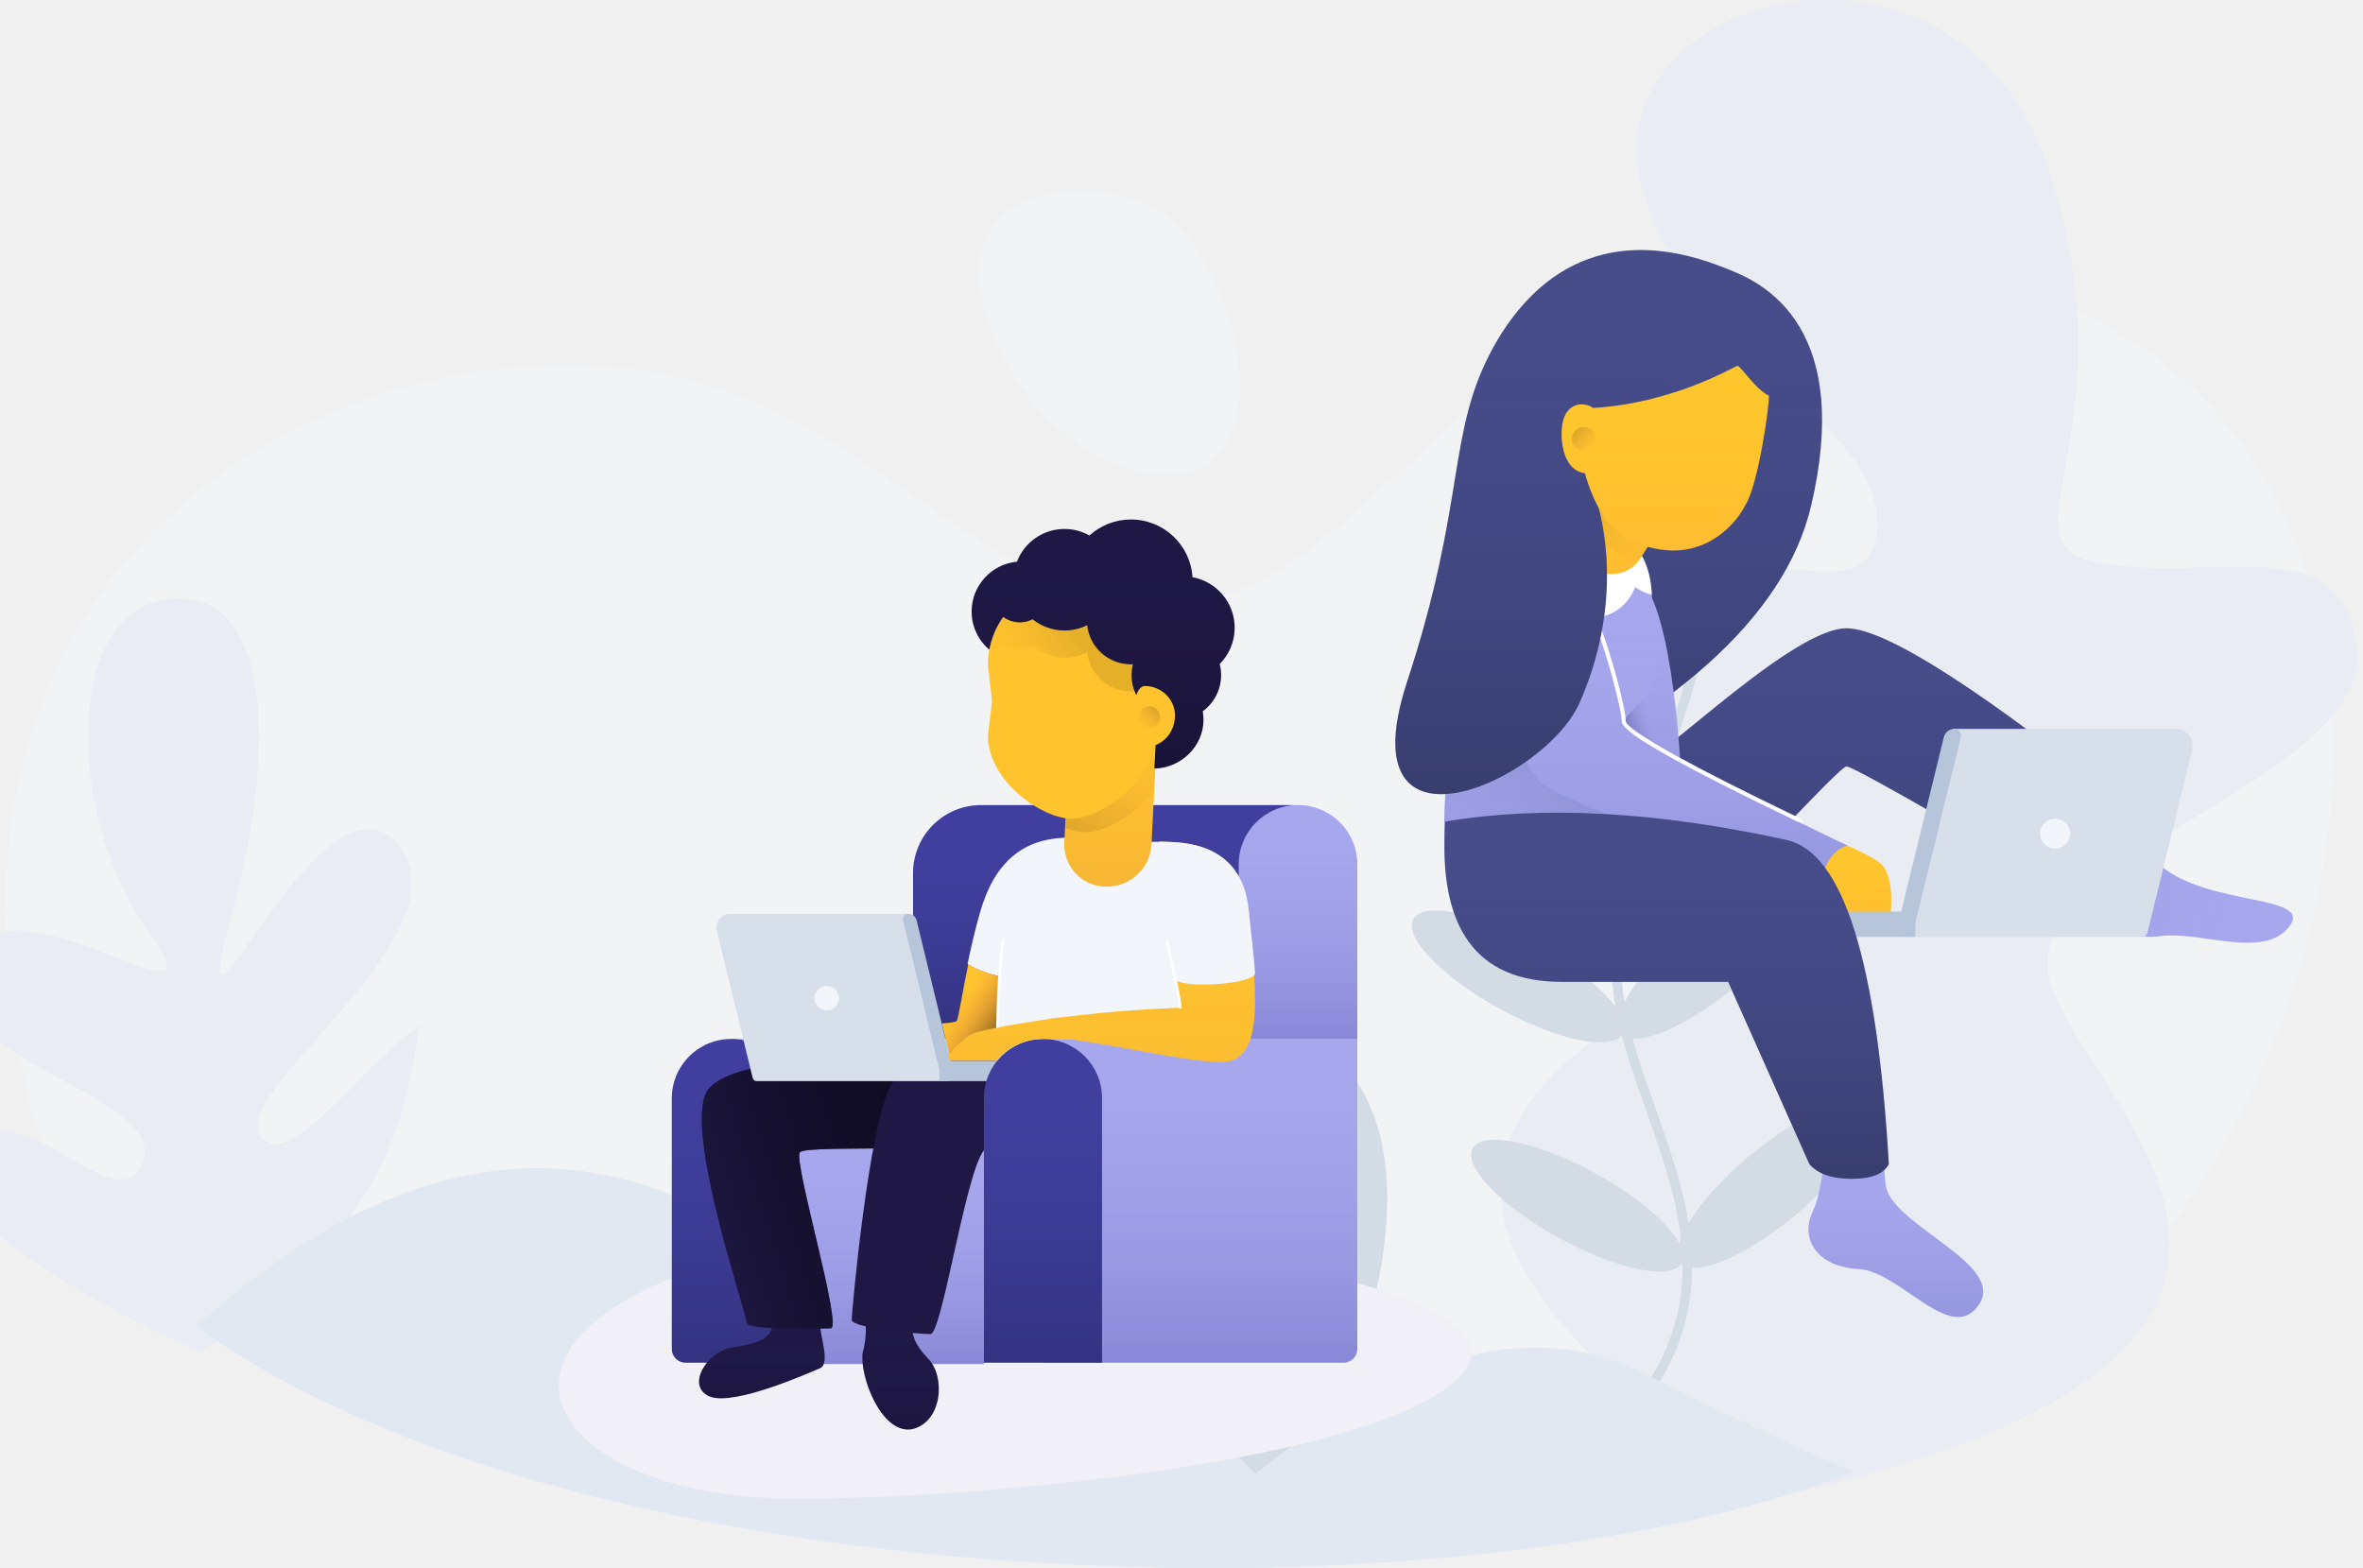
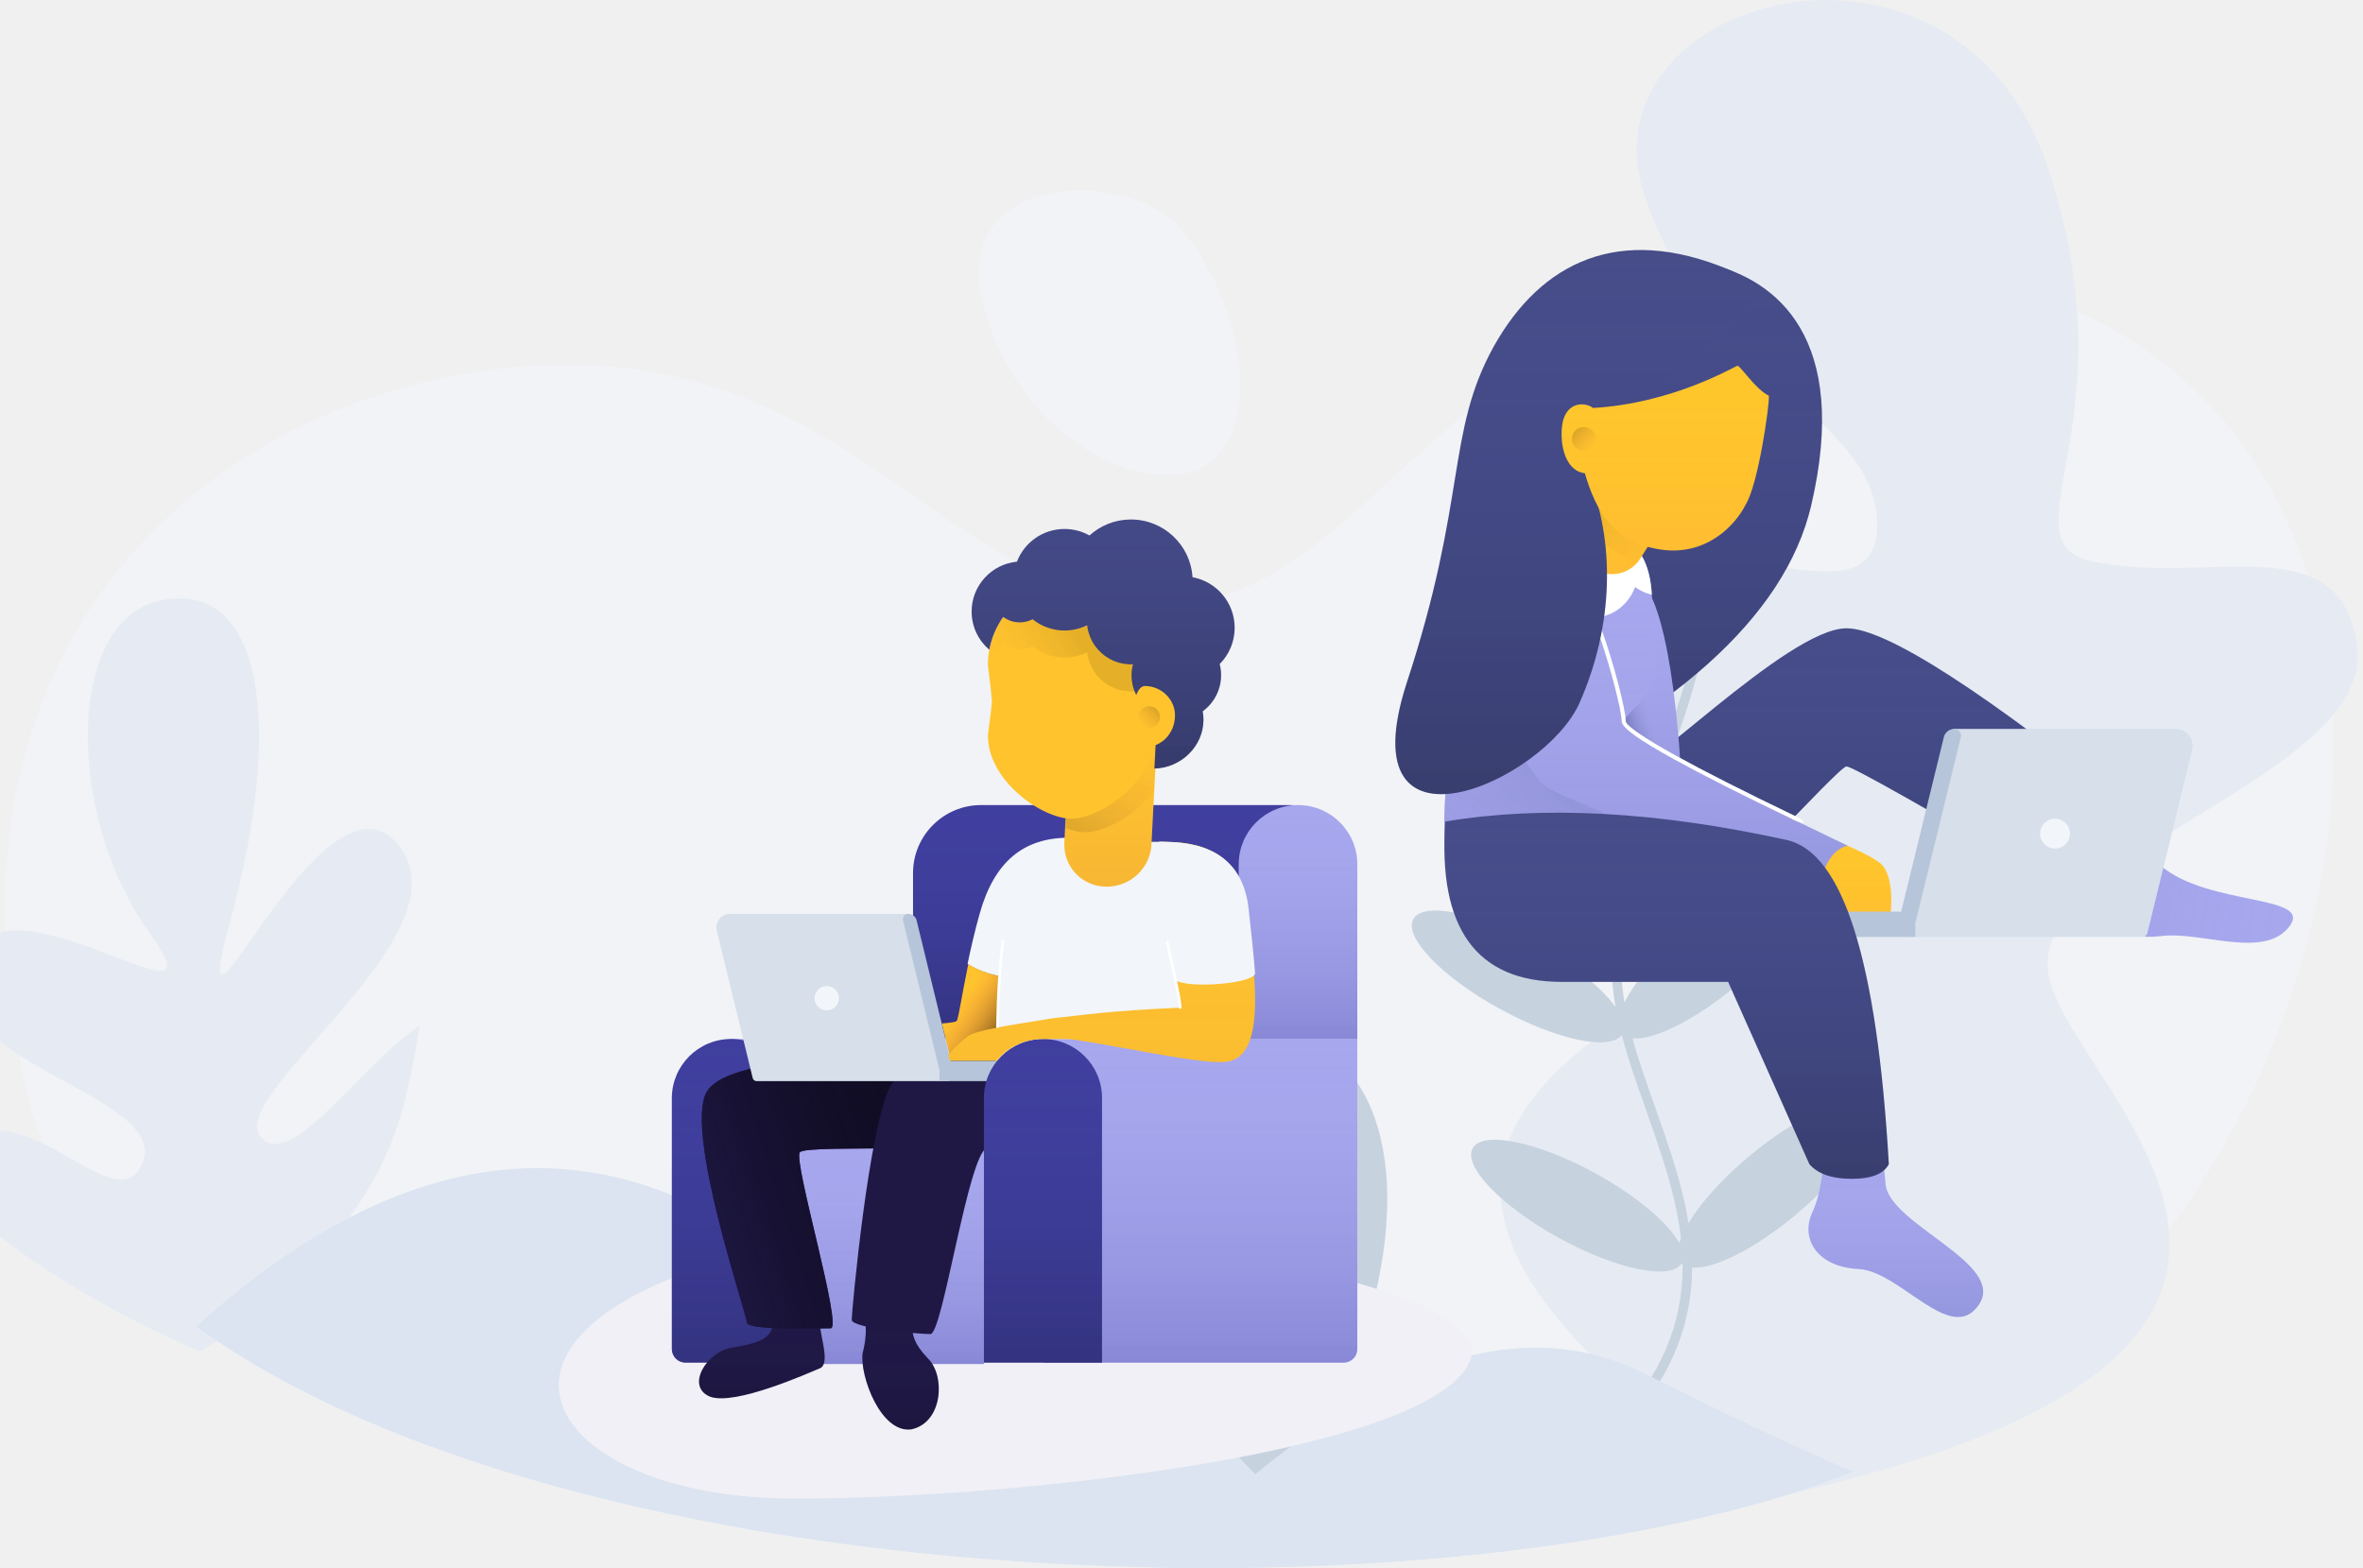
<svg xmlns="http://www.w3.org/2000/svg" xmlns:xlink="http://www.w3.org/1999/xlink" width="434px" height="288px" viewBox="0 0 434 288" version="1.1">
  <defs>
    <path d="M354.019,216.087 C436.568,171.898 460.24,32.539 369.136,5.262 C278.03,-21.814 255.607,63.157 214.451,63.142 C172.996,63.157 157.724,19.431 103.007,19.293 C48.133,19.431 -17.52,61.98 4.219,153.997 C26.109,245.917 271.331,260.575 354.019,216.087 Z" id="path-1" />
    <linearGradient x1="50%" y1="0%" x2="50%" y2="100%" id="linearGradient-3">
      <stop stop-color="#A7A7EE" stop-opacity="0" offset="0%" />
      <stop stop-color="#403F9F" stop-opacity="0.3" offset="100%" />
    </linearGradient>
    <polygon id="path-4" points="31.537 95.417 65.075 95.417 65.075 154.866 31.537 154.866" />
    <linearGradient x1="50%" y1="0%" x2="50%" y2="100%" id="linearGradient-5">
      <stop stop-color="#403F9F" stop-opacity="0" offset="0%" />
      <stop stop-color="#000000" stop-opacity="0.2" offset="100%" />
    </linearGradient>
    <path d="M77.575,52.454 L134.17,52.454 C141.073,52.454 146.67,58.051 146.67,64.954 L146.67,95.417 L65.075,95.417 L65.075,64.954 C65.075,58.051 70.672,52.454 77.575,52.454 Z" id="path-6" />
    <linearGradient x1="50%" y1="0%" x2="50%" y2="100%" id="linearGradient-7">
      <stop stop-color="#A7A7EE" stop-opacity="0" offset="0%" />
      <stop stop-color="#403F9F" stop-opacity="0.3" offset="100%" />
    </linearGradient>
    <rect id="path-8" x="42.299" y="113.901" width="35.791" height="41.214" />
    <linearGradient x1="50%" y1="0%" x2="50%" y2="100%" id="linearGradient-9">
      <stop stop-color="#403F9F" stop-opacity="0" offset="0%" />
      <stop stop-color="#000000" stop-opacity="0.2" offset="100%" />
    </linearGradient>
    <path d="M31.662,95.417 L31.662,95.417 C37.675,95.417 42.549,100.292 42.549,106.305 L42.549,154.866 L23.274,154.866 C21.893,154.866 20.774,153.746 20.774,152.366 L20.774,106.305 C20.774,100.292 25.649,95.417 31.662,95.417 Z" id="path-10" />
    <linearGradient x1="50%" y1="0%" x2="50%" y2="100%" id="linearGradient-11">
      <stop stop-color="#403F9F" stop-opacity="0" offset="0%" />
      <stop stop-color="#000000" stop-opacity="0.1" offset="100%" />
    </linearGradient>
    <path d="M27.782,161.11 C23.225,159.221 27.219,152.818 31.787,152.118 C36.387,151.35 39.375,150.521 39.295,147.372 C39.375,144.268 47.931,146.693 48.056,148.121 C47.931,149.672 49.901,154.952 48.056,155.865 C45.961,156.731 32.386,162.834 27.782,161.11 Z" id="path-12" />
    <linearGradient x1="50%" y1="0%" x2="50%" y2="100%" id="linearGradient-13">
      <stop stop-color="#403F9F" stop-opacity="0" offset="0%" />
      <stop stop-color="#000000" stop-opacity="0.1" offset="100%" />
    </linearGradient>
    <path d="M56.315,147.372 C57.494,147.879 59.041,148.134 61.071,148.121 C62.556,148.134 63.828,147.978 64.825,147.622 C64.906,149.844 65.281,151.449 67.829,154.116 C71.047,157.284 70.559,165.824 64.825,167.105 C59.186,167.985 55.243,157.284 55.815,153.117 C56.467,150.651 56.474,148.781 56.315,147.372 Z" id="path-14" />
    <linearGradient x1="77.331%" y1="23.235%" x2="-8.654%" y2="45.933%" id="linearGradient-15">
      <stop stop-color="#000000" stop-opacity="0.5" offset="0%" />
      <stop stop-color="#1F1845" offset="100%" />
    </linearGradient>
    <path d="M74.234,98.427 C63.2,98.427 31.16,97.821 27.138,105.207 C23.115,112.594 34.555,145.968 34.555,147.488 C34.555,149.009 47.696,148.559 49.95,148.559 C52.205,148.559 43.073,117.986 44.274,116.249 C45.474,114.513 83.09,117.26 85.914,111.973 C88.738,106.687 85.269,98.427 74.234,98.427 Z" id="path-16" />
    <linearGradient x1="50%" y1="0%" x2="50%" y2="100%" id="linearGradient-17">
      <stop stop-color="#C74D75" stop-opacity="0" offset="0%" />
      <stop stop-color="#AF3B6E" stop-opacity="0.05" offset="100%" />
    </linearGradient>
    <linearGradient x1="100%" y1="74.959%" x2="50%" y2="25.041%" id="linearGradient-18">
      <stop stop-color="#000000" stop-opacity="0.5" offset="0%" />
      <stop stop-color="#FF6663" stop-opacity="0" offset="100%" />
    </linearGradient>
    <path d="M73.143,92.04 C73.486,91.245 74.091,87.095 75.218,81.679 C76.936,82.732 78.858,83.463 80.985,83.873 C81.022,83.88 81.058,83.887 81.094,83.894 C80.896,86.777 80.771,89.933 80.717,93.362 C78.526,93.793 76.598,94.26 75.754,94.703 C75.087,95.052 72.725,97.026 71.809,98.455 L70.375,92.569 C71.962,92.45 73.027,92.309 73.143,92.04 Z" id="path-19" />
    <linearGradient x1="50%" y1="0%" x2="50%" y2="100%" id="linearGradient-20">
      <stop stop-color="#A7A7EE" stop-opacity="0" offset="0%" />
      <stop stop-color="#403F9F" stop-opacity="0.3" offset="100%" />
    </linearGradient>
    <path d="M124.895,95.417 L124.895,63.32 C124.895,57.319 129.769,52.454 135.782,52.454 C141.795,52.454 146.67,57.319 146.67,63.32 L146.67,95.417 L124.895,95.417 Z" id="path-21" />
    <linearGradient x1="50%" y1="0%" x2="50%" y2="100%" id="linearGradient-22">
      <stop stop-color="#A7A7EE" stop-opacity="0" offset="0%" />
      <stop stop-color="#403F9F" stop-opacity="0.3" offset="100%" />
    </linearGradient>
    <path d="M68.579,0 L68.579,56.948 C68.579,58.329 67.46,59.448 66.079,59.448 L10.973,59.448 L10.973,0 L68.579,0 Z" id="path-23" />
    <linearGradient x1="50%" y1="0%" x2="50%" y2="100%" id="linearGradient-24">
      <stop stop-color="#403F9F" stop-opacity="0" offset="0%" />
      <stop stop-color="#000000" stop-opacity="0.2" offset="100%" />
    </linearGradient>
    <path d="M10.848,0 L10.848,0 C16.839,-1.10056385e-15 21.696,4.857 21.696,10.848 L21.696,59.448 L0,59.448 L0,10.848 C-7.33709233e-16,4.857 4.857,1.10056385e-15 10.848,0 Z" id="path-25" />
    <linearGradient x1="50%" y1="0%" x2="50%" y2="100%" id="linearGradient-26">
      <stop stop-color="#C74D75" stop-opacity="0" offset="0%" />
      <stop stop-color="#AF3B6E" stop-opacity="0.05" offset="100%" />
    </linearGradient>
    <path d="M80.437,99.408 L71.822,99.408 L71.583,98.429 C72.504,96.995 74.879,95.015 75.55,94.664 C78.01,93.378 89.628,91.882 90.303,91.667 C97.096,90.957 100.216,90.309 114.059,89.669 C114.06,86.015 106.331,59.208 110.558,59.199 C114.663,59.208 125.325,59.237 126.562,71.687 C127.798,84.137 130.405,99.947 121.561,99.66 C116.174,99.749 101.353,96.366 93.52,95.412 L88.991,95.412 C85.475,95.412 82.432,96.969 80.437,99.408 L80.437,99.408 Z" id="path-27" />
    <linearGradient x1="50%" y1="0%" x2="50%" y2="100%" id="linearGradient-28">
      <stop stop-color="#C74D75" stop-opacity="0" offset="0%" />
      <stop stop-color="#AF3B6E" stop-opacity="0.1" offset="100%" />
    </linearGradient>
    <path d="M1.001,0 L17.02,0 L16.019,19.483 C15.922,23.959 12.21,27.476 7.759,27.476 C3.448,27.476 5.17279549e-16,24.057 0,19.733 C-1.39805283e-17,19.723 0.003,19.607 0,19.483 L1.001,0 Z" id="path-29" />
    <linearGradient x1="4.008%" y1="84.06%" x2="95.992%" y2="0%" id="linearGradient-30">
      <stop stop-color="#000000" stop-opacity="0.1" offset="0%" />
      <stop stop-color="#FF6663" stop-opacity="0" offset="100%" />
    </linearGradient>
    <linearGradient x1="50%" y1="0%" x2="50%" y2="100%" id="linearGradient-31">
      <stop stop-color="#1F1845" stop-opacity="0" offset="0%" />
      <stop stop-color="#000000" stop-opacity="0.2" offset="100%" />
    </linearGradient>
    <path d="M33.57,45.75 L33.864,40.033 L33.615,35.773 C31.09,34.373 29.382,31.683 29.382,28.595 C29.382,27.906 29.467,27.237 29.627,26.598 C29.505,26.603 29.381,26.606 29.257,26.606 C25.09,26.606 21.658,23.46 21.214,19.417 C19.962,20.039 18.55,20.39 17.056,20.39 C14.836,20.39 12.797,19.616 11.195,18.324 C10.49,18.69 9.689,18.898 8.839,18.898 C7.701,18.898 6.649,18.525 5.8,17.896 C4.546,19.663 3.658,21.707 3.246,23.919 C1.26,22.231 0,19.717 0,16.908 C0,12.126 3.654,8.196 8.326,7.75 C9.665,4.237 13.069,1.741 17.056,1.741 C18.722,1.741 20.286,2.176 21.64,2.939 C23.652,1.113 26.324,0 29.257,0 C35.274,0 40.196,4.684 40.565,10.599 C44.969,11.407 48.306,15.261 48.306,19.892 C48.306,22.489 47.257,24.842 45.559,26.55 C45.727,27.203 45.816,27.889 45.816,28.595 C45.816,31.319 44.487,33.733 42.441,35.226 C42.532,35.737 42.579,36.263 42.579,36.801 C42.579,41.676 38.433,45.641 33.57,45.75 L33.57,45.75 Z" id="path-32" />
    <linearGradient x1="100%" y1="0.139%" x2="0%" y2="99.861%" id="linearGradient-33">
      <stop stop-color="#000000" stop-opacity="0.2" offset="0%" />
      <stop stop-color="#FF6663" stop-opacity="0" offset="100%" />
    </linearGradient>
    <linearGradient x1="64.016%" y1="43.056%" x2="0%" y2="62.844%" id="linearGradient-34">
      <stop stop-color="#000000" stop-opacity="0.1" offset="0%" />
      <stop stop-color="#FF6663" stop-opacity="0" offset="100%" />
    </linearGradient>
    <linearGradient x1="50%" y1="0%" x2="50%" y2="100%" id="linearGradient-35">
      <stop stop-color="#403F9F" stop-opacity="0" offset="0%" />
      <stop stop-color="#000000" stop-opacity="0.2" offset="100%" />
    </linearGradient>
    <path d="M109.877,2.748 C97.467,5.619 83.878,16.374 91.105,47.209 C95.957,67.658 116.564,86.059 152.927,102.411 L136.658,16.486 C127.242,5.333 118.315,0.753 109.877,2.748 Z" id="path-36" />
    <linearGradient x1="50%" y1="0%" x2="50%" y2="100%" id="linearGradient-37">
      <stop stop-color="#A7A7EE" stop-opacity="0" offset="0%" />
      <stop stop-color="#4C55A0" stop-opacity="0.2" offset="100%" />
    </linearGradient>
    <path d="M24.542,87.7 C31.272,84.121 25.603,103.05 31.545,112.953 C35.507,119.555 38.553,125.083 40.685,129.538 L33.041,142.778 C30.963,130.214 28.209,123.611 24.777,122.968 C19.629,122.003 16.583,117.645 18.782,110.561 C20.982,103.478 17.812,91.28 24.542,87.7 Z" id="path-38" />
    <linearGradient x1="50%" y1="0%" x2="50%" y2="100%" id="linearGradient-39">
      <stop stop-color="#403F9F" stop-opacity="0" offset="0%" />
      <stop stop-color="#000000" stop-opacity="0.2" offset="100%" />
    </linearGradient>
    <path d="M153.805,113.965 C149.593,126.992 128.973,123.588 115.441,123.588 C111.242,123.588 86.171,95.063 84.599,95.063 C83.55,95.063 69.692,102.886 43.023,118.531 C38.853,118.605 35.457,117.083 32.834,113.965 C30.211,110.847 29.353,107.759 30.26,104.703 C59.209,81.361 77.321,69.69 84.599,69.69 C95.514,69.69 123.227,98.548 128.506,98.548 C142.479,98.548 158.017,100.938 153.805,113.965 Z" id="path-40" />
    <linearGradient x1="50%" y1="0%" x2="50%" y2="100%" id="linearGradient-41">
      <stop stop-color="#A7A7EE" stop-opacity="0" offset="0%" />
      <stop stop-color="#4C55A0" stop-opacity="0.2" offset="100%" />
    </linearGradient>
    <linearGradient x1="54.174%" y1="63.582%" x2="31.995%" y2="50%" id="linearGradient-42">
      <stop stop-color="#464D89" stop-opacity="0.6" offset="0%" />
      <stop stop-color="#A7A7EE" stop-opacity="0" offset="100%" />
    </linearGradient>
    <path d="M124.073,60.46 C116.975,60.46 115.044,94.101 115.044,96.455 C115.044,98.808 124.37,101.07 125.476,99.89 C126.582,98.71 135.252,83.098 136.088,76.219 C136.923,69.339 131.172,60.46 124.073,60.46 Z" id="path-43" />
    <linearGradient x1="50%" y1="0%" x2="50%" y2="100%" id="linearGradient-44">
      <stop stop-color="#FFC62C" stop-opacity="0" offset="0%" />
      <stop stop-color="#FF6663" stop-opacity="0.1" offset="100%" />
    </linearGradient>
    <path d="M88.283,107.999 C83.65,109.845 79.342,111.868 78.116,113.104 C76.889,114.341 76.386,116.987 76.386,119.36 C76.386,121.733 76.258,126.051 80.924,125.116 C85.591,124.181 93.196,115.681 93.196,113.104 C93.196,110.528 92.917,106.152 88.283,107.999 Z" id="path-45" />
    <linearGradient x1="50%" y1="0%" x2="50%" y2="100%" id="linearGradient-46">
      <stop stop-color="#A7A7EE" stop-opacity="0" offset="0%" />
      <stop stop-color="#4C55A0" stop-opacity="0.2" offset="100%" />
    </linearGradient>
    <path d="M0.81,12.772 C0.81,-14.033 36.909,3.563 38.919,50.706 C40.815,98.026 -8.188,63.668 5.631,54.952 C12.855,50.335 9.81,37.794 4.421,32.575 C-2.198,26.166 0.81,25.03 0.81,12.772 Z" id="path-47" />
    <linearGradient x1="21.11%" y1="0%" x2="78.89%" y2="100%" id="linearGradient-49">
      <stop stop-color="#464D89" stop-opacity="0.3" offset="0%" />
      <stop stop-color="#A7A7EE" stop-opacity="0" offset="100%" />
    </linearGradient>
    <linearGradient x1="50%" y1="0%" x2="50%" y2="100%" id="linearGradient-50">
      <stop stop-color="#FFC62C" stop-opacity="0" offset="0%" />
      <stop stop-color="#FF6663" stop-opacity="0.1" offset="100%" />
    </linearGradient>
    <path d="M0.217,8.86 L13.77,0.047 L18.431,7.995 C20.872,12.157 20.331,17.418 17.094,20.999 C14.823,23.511 10.941,23.711 8.423,21.444 C8.004,21.067 7.639,20.634 7.338,20.157 L0.217,8.86 Z" id="path-51" />
    <linearGradient x1="61.615%" y1="22.966%" x2="8.564%" y2="100%" id="linearGradient-53">
      <stop stop-color="#000000" stop-opacity="0.1" offset="0%" />
      <stop stop-color="#FF6663" stop-opacity="0" offset="100%" />
    </linearGradient>
    <path d="M19.205,9.596 C17.334,14.857 13.16,19.029 7.893,20.904 C7.689,20.67 7.504,20.42 7.338,20.157 L0.217,8.86 L13.77,0.047 L18.431,7.995 C18.735,8.514 18.993,9.049 19.205,9.596 L19.205,9.596 Z" id="path-54" />
    <linearGradient x1="50%" y1="0%" x2="50%" y2="100%" id="linearGradient-56">
      <stop stop-color="#A7A7EE" stop-opacity="0" offset="0%" />
      <stop stop-color="#4C55A0" stop-opacity="0.2" offset="100%" />
    </linearGradient>
    <path d="M140.85,54.929 C132.614,54.929 125.522,84.031 125.522,86.991 C125.522,88.964 111.812,96.511 84.392,109.63 C86.067,109.993 87.419,111.268 88.449,113.455 C89.48,115.642 90.664,116.837 92,117.04 C122.854,106.422 139.137,100.035 140.85,97.881 C143.42,94.65 150.722,84.293 150.991,71.54 C151.259,58.787 149.087,54.929 140.85,54.929 Z" id="path-57" />
    <linearGradient x1="50%" y1="0%" x2="50%" y2="100%" id="linearGradient-58">
      <stop stop-color="#403F9F" stop-opacity="0" offset="0%" />
      <stop stop-color="#000000" stop-opacity="0.2" offset="100%" />
    </linearGradient>
    <path d="M132.153,41.464 C127.116,53.465 127.246,68.968 133.655,83.428 C140.147,97.925 176.322,113.938 165.441,79.931 C154.189,45.796 158.18,33.88 149.423,17.984 C140.647,2.277 126.285,-4.512 106.373,3.747 C86.84,12.063 136.91,29.477 132.153,41.464 Z" id="path-59" />
    <linearGradient x1="50%" y1="0%" x2="50%" y2="100%" id="linearGradient-60">
      <stop stop-color="#FFC62C" stop-opacity="0" offset="0%" />
      <stop stop-color="#FF6663" stop-opacity="0.1" offset="100%" />
    </linearGradient>
    <path d="M104.621,21.481 C105.039,21.481 116.209,28.35 131.152,29.225 C132.741,28.004 136.63,28.004 136.908,33.221 C137.119,36.924 135.85,40.854 132.654,41.214 C130.623,48.177 127.406,53.857 118.888,55.202 C110.37,56.547 104.981,50.717 103.119,46.959 C100.795,43.255 98.708,28.506 98.864,26.977 C101.365,25.767 104.048,21.481 104.621,21.481 Z" id="path-61" />
    <linearGradient x1="100%" y1="0.202%" x2="0%" y2="99.798%" id="linearGradient-62">
      <stop stop-color="#000000" stop-opacity="0.2" offset="0%" />
      <stop stop-color="#FF6663" stop-opacity="0" offset="100%" />
    </linearGradient>
    <linearGradient x1="50%" y1="0%" x2="50%" y2="100%" id="linearGradient-63">
      <stop stop-color="#A7A7EE" stop-opacity="0" offset="0%" />
      <stop stop-color="#4C55A0" stop-opacity="0.2" offset="100%" />
    </linearGradient>
    <path d="M60.28,193.91 C55.18,186.337 76.817,179.199 77.43,171.738 C77.839,166.763 78.413,163.935 79.154,163.253 L88.598,162.128 C88.616,168.793 89.372,173.729 90.866,176.937 C93.107,181.75 90.091,186.98 82.386,187.378 C74.682,187.776 65.379,201.483 60.28,193.91 Z" id="path-64" />
    <linearGradient x1="50%" y1="0%" x2="50%" y2="100%" id="linearGradient-65">
      <stop stop-color="#403F9F" stop-opacity="0" offset="0%" />
      <stop stop-color="#000000" stop-opacity="0.2" offset="100%" />
    </linearGradient>
    <path d="M136.913,134.633 C128.889,134.633 111.438,134.633 106.343,134.633 C106.343,134.633 101.367,145.794 91.416,168.116 C89.858,169.91 87.271,170.807 83.653,170.807 C80.036,170.807 77.761,169.91 76.829,168.116 C78.994,130.69 85.252,110.842 95.603,108.571 C119.503,103.327 140.4,102.198 158.292,105.182 C159.678,124.816 152.552,134.633 136.913,134.633 Z" id="path-66" />
  </defs>
  <g id="Page-1" stroke="none" stroke-width="1" fill="none" fill-rule="evenodd">
    <g id="Home" transform="translate(-180, -1196)">
      <g id="Body" transform="translate(181, 721)">
        <g id="Group-2" transform="translate(0, 475)">
          <g>
-             <g id="Aquarium" opacity="0.5">
+             <g id="Aquarium" opacity="0.696">
              <g id="Bg" transform="translate(0, 47.70859)">
                <mask id="mask-2" fill="white">
                  <use xlink:href="#path-1" />
                </mask>
                <use fill="#F2F5F9" xlink:href="#path-1" />
                <path d="M29.179,204.511 C19.086,204.511 -13.693,171.78 -10.547,150.489 C-5.715,116.421 20.779,168.926 30.234,161.714 C39.576,154.539 -8.339,124.075 5.625,107.342 C19.728,90.702 45.807,155.879 36.21,120.672 C26.763,85.894 30.21,59.36 48.515,62.441 C66.919,65.435 66.595,102.315 51.327,123.478 C36.157,144.453 78.025,110.628 84.726,128.74 C91.9,147.256 48.084,152.949 52.382,165.573 C56.964,177.912 74.317,151.454 86.835,162.767 C99.451,173.899 39.334,204.511 29.179,204.511 Z" id="Flowers" fill="#E2EAF5" mask="url(#mask-2)" transform="translate(38.84718, 133.3003) scale(-1, 1) translate(-38.84718, -133.3003) " />
              </g>
              <path d="M35.041,243.629 C65.847,215.93 95.288,208.029 123.364,219.925 C183.552,245.537 221.883,289.541 304.452,249.048 C338.664,232.17 368.582,225.774 394.206,229.861 C383.177,243.642 369.659,255.419 354.031,263.785 C286.089,300.343 108.433,296.973 35.041,243.629 L35.041,243.629 Z" id="Detail" fill="#D3E0F1" />
              <path d="M229.509,249.677 C229.202,223.963 234.525,187.17 242.548,192.937 C256.603,202.783 259.064,230.324 240.787,266.512 C238.075,271.917 235.901,273.799 234.214,273.132 C233.291,273.604 231.667,272.827 229.169,270.366 C210.652,252.008 206.245,234.349 212.27,224.819 C215.366,220.321 223.784,235.238 229.509,249.677 L229.509,249.677 Z" id="Flowers" fill="#B6C5D9" />
              <path d="M325.171,275.011 C220.754,208.485 309.187,186.667 315.683,172.934 C322.422,158.996 281.097,127.229 294.598,108.742 C307.996,91.26 343.601,117.17 343.796,96.464 C343.601,75.71 311.402,70.011 300.572,34.376 C290.758,-1.261 358.195,-19.025 375.071,30.518 C391.495,79.724 364.644,100.775 385.262,103.48 C406.024,107.081 429.477,96.648 432,119.265 C434.048,142.271 374.845,155.924 375.071,177.144 C374.845,197.646 450.419,247.227 325.171,275.011 Z" id="Flower" fill="#E2EAF5" />
              <path d="M179.759,56.692 C186.648,81.798 211.442,92.593 221.501,84.722 C231.411,76.527 226.087,54.356 216.239,42.327 C206.118,30.504 172.67,31.282 179.759,56.692 Z" id="Bg" fill="#F2F5F9" />
              <path d="M309.12,224.642 C311.311,221.005 315.18,216.627 320.095,212.496 C329.38,204.691 338.884,200.724 341.322,203.634 C343.759,206.544 338.208,215.229 328.923,223.034 C321.394,229.362 313.721,233.167 309.788,232.829 C309.744,243.686 305.684,253.59 296.52,263.271 L295.244,262.066 C304.153,252.654 308.032,243.124 308.032,232.65 C308.032,232.506 308.032,232.362 308.03,232.218 C307.965,232.167 307.904,232.113 307.845,232.056 C305.902,235.242 295.881,233.175 285.351,227.396 C274.745,221.576 267.638,214.195 269.477,210.91 C271.317,207.625 281.406,209.68 292.012,215.5 C299.602,219.665 305.4,224.629 307.41,228.32 C307.497,228.024 307.602,227.718 307.726,227.401 C307.406,224.58 306.835,221.645 306.025,218.513 C305.004,214.566 303.878,211.132 301.569,204.609 C298.932,197.161 298.083,194.635 297.071,190.911 C296.997,190.641 296.926,190.374 296.857,190.108 C294.691,193.076 284.823,190.984 274.462,185.299 C263.856,179.479 256.749,172.097 258.589,168.812 C260.428,165.527 270.518,167.582 281.124,173.402 C287.871,177.104 293.202,181.439 295.715,184.948 C295.244,182.285 295.004,179.779 295.004,177.344 C295.004,171.131 295.875,165 297.556,158.43 C298.295,155.544 299.077,152.904 300.152,149.677 C296.584,150.217 290.005,143.18 284.9,133.153 C279.446,122.44 277.739,112.371 281.089,110.663 C284.438,108.955 291.575,116.255 297.03,126.968 C300.104,133.007 301.988,138.841 302.446,143.089 C302.666,142.475 302.896,141.839 303.135,141.177 C304.992,136.043 305.291,135.208 306.037,133.03 C307.813,127.846 309.109,123.368 309.953,119.196 C306.747,117.368 304.312,108.399 304.312,97.61 C304.312,85.501 307.379,75.684 311.162,75.684 C314.944,75.684 318.011,85.501 318.011,97.61 C318.011,109.151 315.226,118.609 311.689,119.472 C310.829,123.747 309.507,128.317 307.699,133.598 C306.948,135.79 306.648,136.628 304.787,141.772 C304.686,142.052 304.587,142.326 304.489,142.596 C307.26,139.613 311.425,136.316 316.407,133.35 C326.795,127.165 336.8,124.762 338.753,127.983 C340.706,131.203 333.868,138.828 323.479,145.014 C313.739,150.813 304.336,153.287 301.591,150.919 C300.644,153.801 299.931,156.231 299.258,158.864 C297.611,165.3 296.76,171.288 296.76,177.344 C296.76,179.516 296.961,181.757 297.357,184.135 C299.28,180.232 303.551,175.151 309.206,170.398 C318.492,162.594 327.995,158.626 330.433,161.536 C332.871,164.446 327.32,173.132 318.034,180.936 C310.467,187.296 302.755,191.108 298.84,190.726 C299.805,194.246 300.669,196.808 303.224,204.024 C305.55,210.594 306.687,214.063 307.725,218.074 C308.314,220.35 308.78,222.53 309.12,224.642 L309.12,224.642 Z" id="Flowers" fill="#B6C5D9" fill-rule="nonzero" />
              <path d="M339.393,270.35 C307.207,282.801 259.966,288.86 210.994,287.902 C246.326,251.814 276.302,239.923 300.921,252.229 C313.615,258.579 326.632,264.841 339.393,270.35 L339.393,270.35 Z" id="Detail" fill="#D3E0F1" />
            </g>
            <g id="Man-and-Macbook" transform="translate(101.6176, 95.41717)">
              <path d="M24.873,137.787 C-19.264,153.305 0.637,179.844 43.278,179.844 C85.919,179.844 161.16,171.004 167.425,154.395 C173.69,137.787 69.011,122.269 24.873,137.787 Z" id="Sh" fill="#F0F0F6" />
              <g id="Detail">
                <use fill="#A7A7EE" xlink:href="#path-4" />
                <use fill="url(#linearGradient-3)" xlink:href="#path-4" />
              </g>
              <g id="Detail">
                <use fill="#403F9F" xlink:href="#path-6" />
                <use fill="url(#linearGradient-5)" xlink:href="#path-6" />
              </g>
              <path d="M86.742,84.676 C93.224,72.672 98.605,58.449 93.716,58.449 C85.33,58.449 79.999,62.884 77.332,72.336 C76.414,75.588 75.679,78.794 75.087,81.649 C76.805,82.707 78.729,83.443 80.857,83.854 C82.986,84.266 84.948,84.54 86.742,84.676 Z" id="Blouse" fill="#F2F5F9" />
              <g id="Detail">
                <use fill="#A7A7EE" xlink:href="#path-8" />
                <use fill="url(#linearGradient-7)" xlink:href="#path-8" />
              </g>
              <g id="Detail">
                <use fill="#403F9F" xlink:href="#path-10" />
                <use fill="url(#linearGradient-9)" xlink:href="#path-10" />
              </g>
              <g id="Leg-L">
                <use fill="#1F1845" xlink:href="#path-12" />
                <use fill="url(#linearGradient-11)" xlink:href="#path-12" />
              </g>
              <g id="Leg-R">
                <use fill="#1F1845" xlink:href="#path-14" />
                <use fill="url(#linearGradient-13)" xlink:href="#path-14" />
              </g>
              <g id="Leg-L">
                <use fill="#1F1845" xlink:href="#path-16" />
                <use fill="url(#linearGradient-15)" xlink:href="#path-16" />
              </g>
              <path d="M96.249,100.331 C85.211,100.331 64.974,96.648 60.95,104.039 C56.926,111.429 53.812,145.484 53.812,147.005 C53.812,148.526 66.013,149.62 68.268,149.62 C70.524,149.62 75.179,116.688 78.639,115.43 C82.099,114.171 107.606,120.719 110.432,115.43 C113.257,110.14 107.288,100.331 96.249,100.331 Z" id="Leg-R" fill="#1F1845" />
              <path d="M100.933,59.199 L110.718,59.199 C119.833,59.199 118.288,68.687 118.288,77.825 C118.288,83.917 116.844,91.363 113.957,100.163 L80.605,99.84 C80.525,90.81 80.859,83.352 81.607,77.464 C82.728,68.633 88.863,59.199 100.933,59.199 Z" id="Blouse" fill="#F2F5F9" />
              <g id="Hand-L">
                <use fill="#FFC42D" xlink:href="#path-19" />
                <use fill="url(#linearGradient-17)" xlink:href="#path-19" />
                <use fill="url(#linearGradient-18)" xlink:href="#path-19" />
              </g>
              <g id="Macbook" transform="translate(28.78331, 72.43712)">
                <path d="M2.676,1.61789078e-15 L35.409,0 L42.89,30.723 L7.57,30.723 C7.225,30.723 6.925,30.487 6.843,30.152 L0.254,3.09 C-0.073,1.749 0.747,0.398 2.085,0.071 C2.279,0.024 2.477,2.25515395e-15 2.676,1.61789078e-15 Z" id="Detail" fill="#D6DFEA" />
                <ellipse id="Logo" fill="#F2F5F9" cx="20.447" cy="15.487" rx="2.244" ry="2.248" />
                <path d="M43.224,26.977 L65.207,26.977 C66.24,26.977 67.078,27.815 67.078,28.85 C67.078,29.885 66.24,30.723 65.207,30.723 L41.144,30.723 L41.144,28.675 L34.458,1.213 C34.33,0.687 34.652,0.156 35.177,0.028 C35.253,0.009 35.331,1.43862771e-17 35.409,0 C36.141,-1.34663305e-16 36.778,0.501 36.951,1.213 L43.224,26.977 Z" id="Detail" fill="#B6C5D9" />
              </g>
              <g id="Detail">
                <use fill="#A7A7EE" xlink:href="#path-21" />
                <use fill="url(#linearGradient-20)" xlink:href="#path-21" />
              </g>
              <g id="Detail" transform="translate(78.09038, 95.41717)">
                <g>
                  <use fill="#A7A7EE" xlink:href="#path-23" />
                  <use fill="url(#linearGradient-22)" xlink:href="#path-23" />
                </g>
                <g>
                  <use fill="#403F9F" xlink:href="#path-25" />
                  <use fill="url(#linearGradient-24)" xlink:href="#path-25" />
                </g>
              </g>
              <g id="Hand-R">
                <use fill="#FFC42D" xlink:href="#path-27" />
                <use fill="url(#linearGradient-26)" xlink:href="#path-27" />
              </g>
              <path d="M113.104,84.598 C111.179,75.762 107.025,59.206 110.415,59.199 C114.599,59.208 125.467,59.236 126.727,71.657 C127.111,75.435 127.623,79.524 127.897,83.377 C127.94,83.977 125.784,85.06 120.489,85.36 C116.96,85.56 114.498,85.306 113.104,84.598 Z" id="Blouse" fill="#F2F5F9" />
              <g id="Nack" transform="translate(92.85747, 39.96531)">
                <g>
                  <use fill="#FFC42D" xlink:href="#path-29" />
                  <use fill="url(#linearGradient-28)" xlink:href="#path-29" />
                </g>
                <path d="M16.519,9.742 C13.222,14.351 7.461,17.485 3.754,17.485 C2.816,17.485 1.569,17.212 0.25,16.735 L1.001,0 L17.02,0 L16.519,9.742 L16.519,9.742 Z" id="Sh" fill="url(#linearGradient-30)" />
              </g>
              <g id="Face" transform="translate(75.83777, 0)">
                <path d="M18.301,11.438 C26.759,11.438 33.615,18.285 33.615,26.73 L33.615,39.66 C33.615,48.106 23.586,54.952 18.301,54.952 C13.017,54.952 2.988,48.106 2.988,39.66 C3.486,35.759 3.735,33.661 3.735,33.366 C3.735,33.071 3.486,30.859 2.988,26.73 C2.988,18.285 9.844,11.438 18.301,11.438 Z" fill="#FFC42D" />
                <g id="Hair">
-                   <use fill="#1F1845" xlink:href="#path-32" />
+                   <use fill="#444A87" xlink:href="#path-32" />
                  <use fill="url(#linearGradient-31)" xlink:href="#path-32" />
                </g>
                <g id="Ear" transform="translate(29.63095, 30.58431)">
                  <path d="M2.241,11.189 C-0.843,11.136 -0.648,-0.052 2.241,-2.65017804e-14 C5.373,0.053 7.77,2.6 7.719,5.47 C7.662,8.779 5.178,11.241 2.241,11.189 Z" fill="#FFC42D" />
                  <ellipse id="Sh" fill="url(#linearGradient-33)" cx="2.988" cy="5.719" rx="1.992" ry="1.989" />
                </g>
                <path d="M29.969,31.574 C29.738,31.577 29.352,31.579 29.257,31.579 C25.09,31.579 21.658,28.433 21.214,24.39 C19.962,25.012 18.55,25.363 17.056,25.363 C14.836,25.363 12.797,24.589 11.195,23.297 C10.49,23.663 9.689,23.871 8.839,23.871 C7.701,23.871 6.649,23.498 5.8,22.869 C4.546,24.635 3.658,26.679 3.247,28.89 C3.169,28.24 3.083,27.52 2.988,26.73 C2.988,23.439 4.029,20.391 5.8,17.896 C6.649,18.525 7.701,18.898 8.839,18.898 C9.689,18.898 10.49,18.69 11.195,18.324 C12.797,19.616 14.836,20.39 17.056,20.39 C18.55,20.39 19.962,20.039 21.214,19.417 C21.658,23.46 25.09,26.606 29.257,26.606 C29.381,26.606 29.505,26.603 29.627,26.598 C29.467,27.237 29.573,27.936 29.627,28.624 C29.872,31.733 30.04,31.573 29.969,31.574 Z" id="Sh" fill="url(#linearGradient-34)" />
              </g>
              <path d="M80.593,93.169 C80.691,87.05 81.024,81.804 81.594,77.433" id="Line" stroke="#FFFFFF" stroke-width="0.5" stroke-linecap="round" stroke-linejoin="round" />
              <path d="M114.132,89.631 C114.133,88.199 112.957,83.219 111.776,77.683" id="Line" stroke="#FFFFFF" stroke-width="0.5" stroke-linecap="round" stroke-linejoin="round" />
            </g>
            <g id="Girl-and-Macbook" transform="translate(338.8922, 143.8751) scale(-1, 1) translate(-338.8922, -143.8751) translate(255.0452, 45.71032)">
              <g id="Hair">
                <use fill="#464D89" xlink:href="#path-36" />
                <use fill="url(#linearGradient-35)" xlink:href="#path-36" />
              </g>
              <g id="Hand-L" transform="translate(29.37173, 115.0172) rotate(-100) translate(-29.37173, -115.0172) ">
                <use fill="#A7A7EE" xlink:href="#path-38" />
                <use fill="url(#linearGradient-37)" xlink:href="#path-38" />
              </g>
              <g id="Hand-L">
                <use fill="#464D89" xlink:href="#path-40" />
                <use fill="url(#linearGradient-39)" xlink:href="#path-40" />
              </g>
              <g id="Hand-L">
                <use fill="#A7A7EE" xlink:href="#path-43" />
                <use fill="url(#linearGradient-41)" xlink:href="#path-43" />
                <use fill="url(#linearGradient-42)" xlink:href="#path-43" />
              </g>
              <g id="Hand-R">
                <use fill="#FFC62C" xlink:href="#path-45" />
                <use fill="url(#linearGradient-44)" xlink:href="#path-45" />
              </g>
              <g id="Macbook" transform="translate(21.02433, 88.17346)">
                <path d="M3.113,2.01249828e-15 L43.974,0 L53.312,38.217 L9.222,38.217 C8.791,38.217 8.417,37.923 8.315,37.506 L0.089,3.843 C-0.318,2.176 0.706,0.495 2.376,0.088 C2.617,0.03 2.865,2.8051915e-15 3.113,2.01249828e-15 Z" id="Detail" fill="#D6DFEA" />
                <ellipse id="Logo" fill="#F2F5F9" cx="25.279" cy="19.233" rx="2.753" ry="2.748" />
                <path d="M53.539,33.556 L81.009,33.556 C82.3,33.556 83.346,34.6 83.346,35.887 C83.346,37.174 82.3,38.217 81.009,38.217 L50.94,38.217 L50.94,35.669 L42.584,1.509 C42.424,0.855 42.827,0.194 43.483,0.035 C43.578,0.012 43.676,1.78951252e-17 43.773,0 C44.688,-1.67508014e-16 45.484,0.623 45.7,1.509 L53.539,33.556 Z" id="Detail" fill="#B6C5D9" />
              </g>
              <g id="Group" transform="translate(119.5143, 52.20468)">
                <mask id="mask-48" fill="white">
                  <use xlink:href="#path-47" />
                </mask>
                <g id="Body">
                  <use fill="#A7A7EE" xlink:href="#path-47" />
                  <use fill="url(#linearGradient-46)" xlink:href="#path-47" />
                </g>
                <path d="M37.293,37.113 C38.145,41.321 38.712,45.857 38.919,50.706 C39.389,62.422 36.738,69.131 32.693,72.462 C27.365,73.589 21.893,73.845 16.276,73.228 C12.69,71.655 9.381,69.284 6.985,66.715 C9.739,43.22 16.283,31.473 26.616,31.473 C30.754,31.473 34.393,33.702 37.293,37.113 Z" id="Sh" fill="url(#linearGradient-49)" mask="url(#mask-48)" />
                <ellipse id="Detail" fill="#FFFFFF" mask="url(#mask-48)" cx="-0.751" cy="2.373" rx="8.26" ry="9.117" />
                <ellipse id="Detail" fill="#FFFFFF" mask="url(#mask-48)" cx="11.513" cy="6.369" rx="8.26" ry="9.117" />
              </g>
              <g id="Neck" transform="translate(115.1333, 36.71813)">
                <mask id="mask-52" fill="white">
                  <use xlink:href="#path-51" />
                </mask>
                <g>
                  <use fill="#FFC62C" xlink:href="#path-51" />
                  <use fill="url(#linearGradient-50)" xlink:href="#path-51" />
                </g>
                <mask id="mask-55" fill="white">
                  <use xlink:href="#path-54" />
                </mask>
                <use id="Sh" fill="url(#linearGradient-53)" xlink:href="#path-54" />
              </g>
              <g id="Hand-R">
                <use fill="#A7A7EE" xlink:href="#path-57" />
                <use fill="url(#linearGradient-56)" xlink:href="#path-57" />
              </g>
              <path d="M140.85,54.305 C141.058,54.305 141.226,54.473 141.226,54.679 C141.226,54.886 141.058,55.054 140.85,55.054 C137.445,55.054 133.791,60.615 130.45,69.729 C128.062,76.242 125.897,84.822 125.897,86.741 C125.897,87.954 122.775,90.164 116.234,93.772 C111.08,96.614 103.829,100.286 94.471,104.79 C94.413,104.818 94.356,104.846 94.298,104.874 C92.231,105.868 91.87,105.21 93.912,104.227 C93.975,104.197 94.038,104.167 94.1,104.137 C103.464,99.63 110.721,95.956 115.871,93.116 C121.956,89.76 125.146,87.502 125.146,86.741 C125.146,84.711 127.329,76.062 129.745,69.472 C133.206,60.03 136.968,54.305 140.85,54.305 Z" id="Line" fill="#FFFFFF" fill-rule="nonzero" />
              <g id="Hair">
                <use fill="#464D89" xlink:href="#path-59" />
                <use fill="url(#linearGradient-58)" xlink:href="#path-59" />
              </g>
              <g id="Face">
                <use fill="#FFC62C" xlink:href="#path-61" />
                <use fill="url(#linearGradient-60)" xlink:href="#path-61" />
              </g>
              <ellipse id="Sh" fill="url(#linearGradient-62)" cx="132.844" cy="34.91" rx="2.193" ry="2.189" />
              <g id="Leg-R">
                <use fill="#A7A7EE" xlink:href="#path-64" />
                <use fill="url(#linearGradient-63)" xlink:href="#path-64" />
              </g>
              <g id="Leg-R">
                <use fill="#464D89" xlink:href="#path-66" />
                <use fill="url(#linearGradient-65)" xlink:href="#path-66" />
              </g>
            </g>
          </g>
        </g>
      </g>
    </g>
  </g>
</svg>
